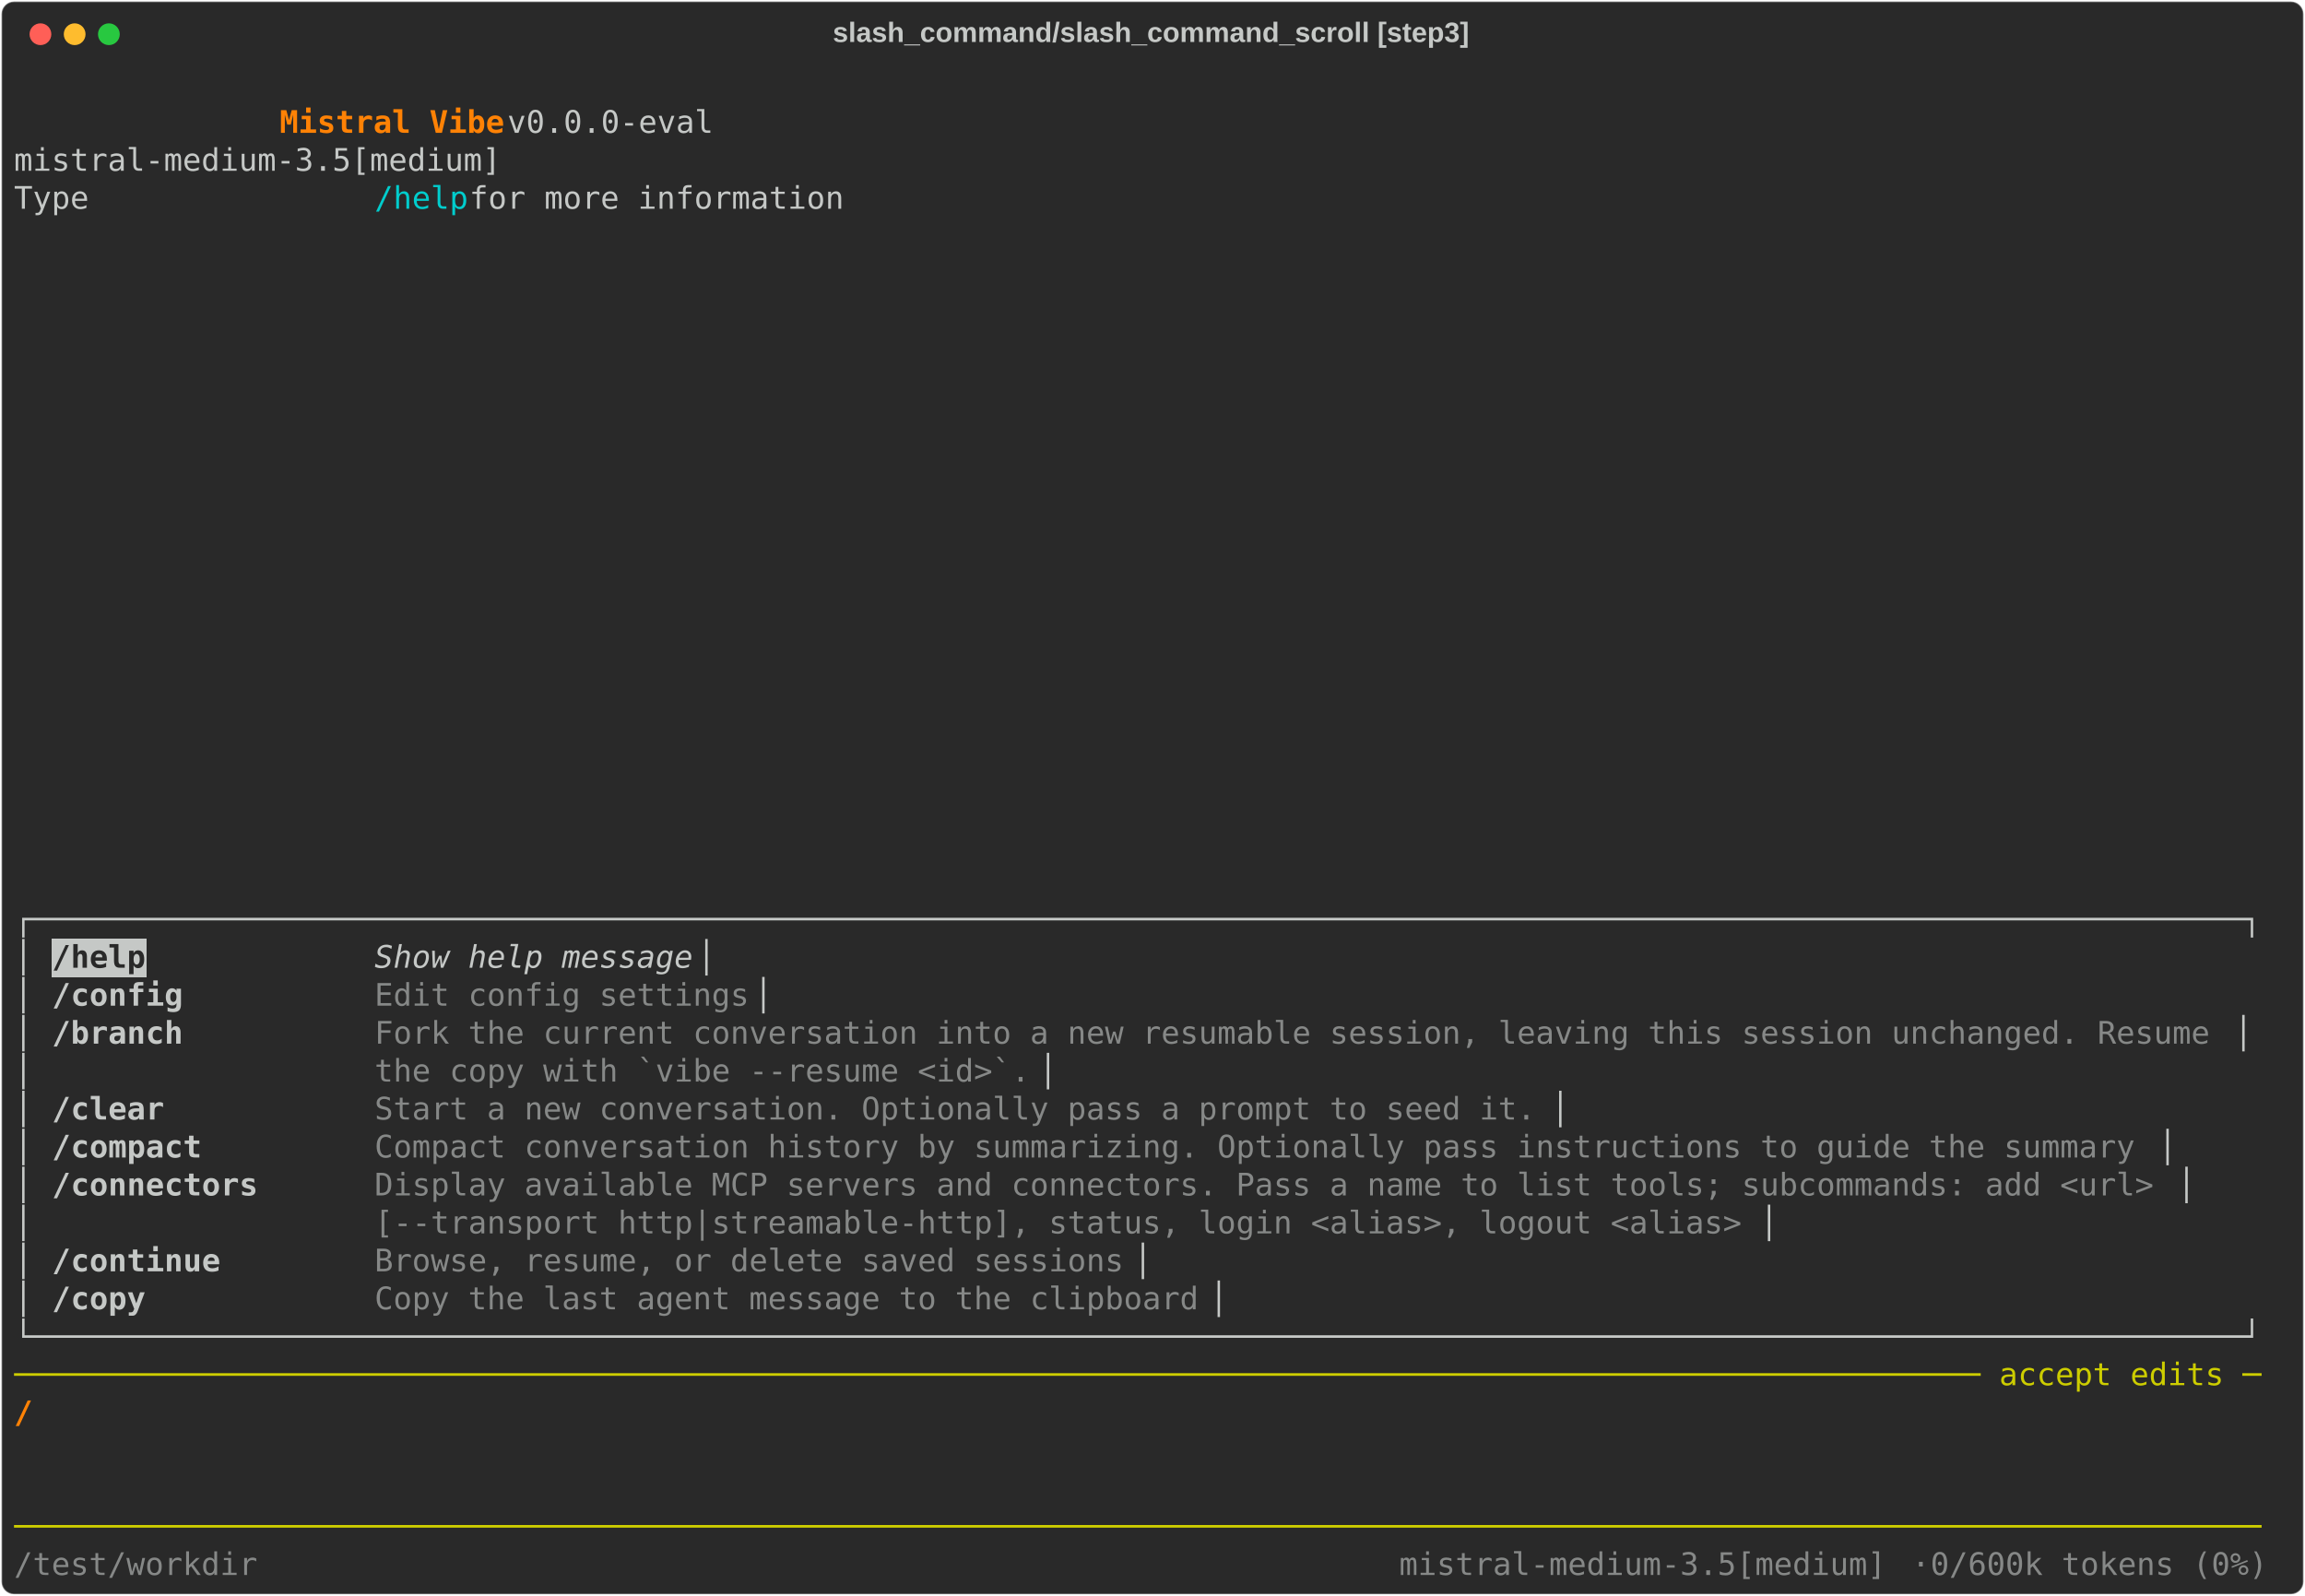
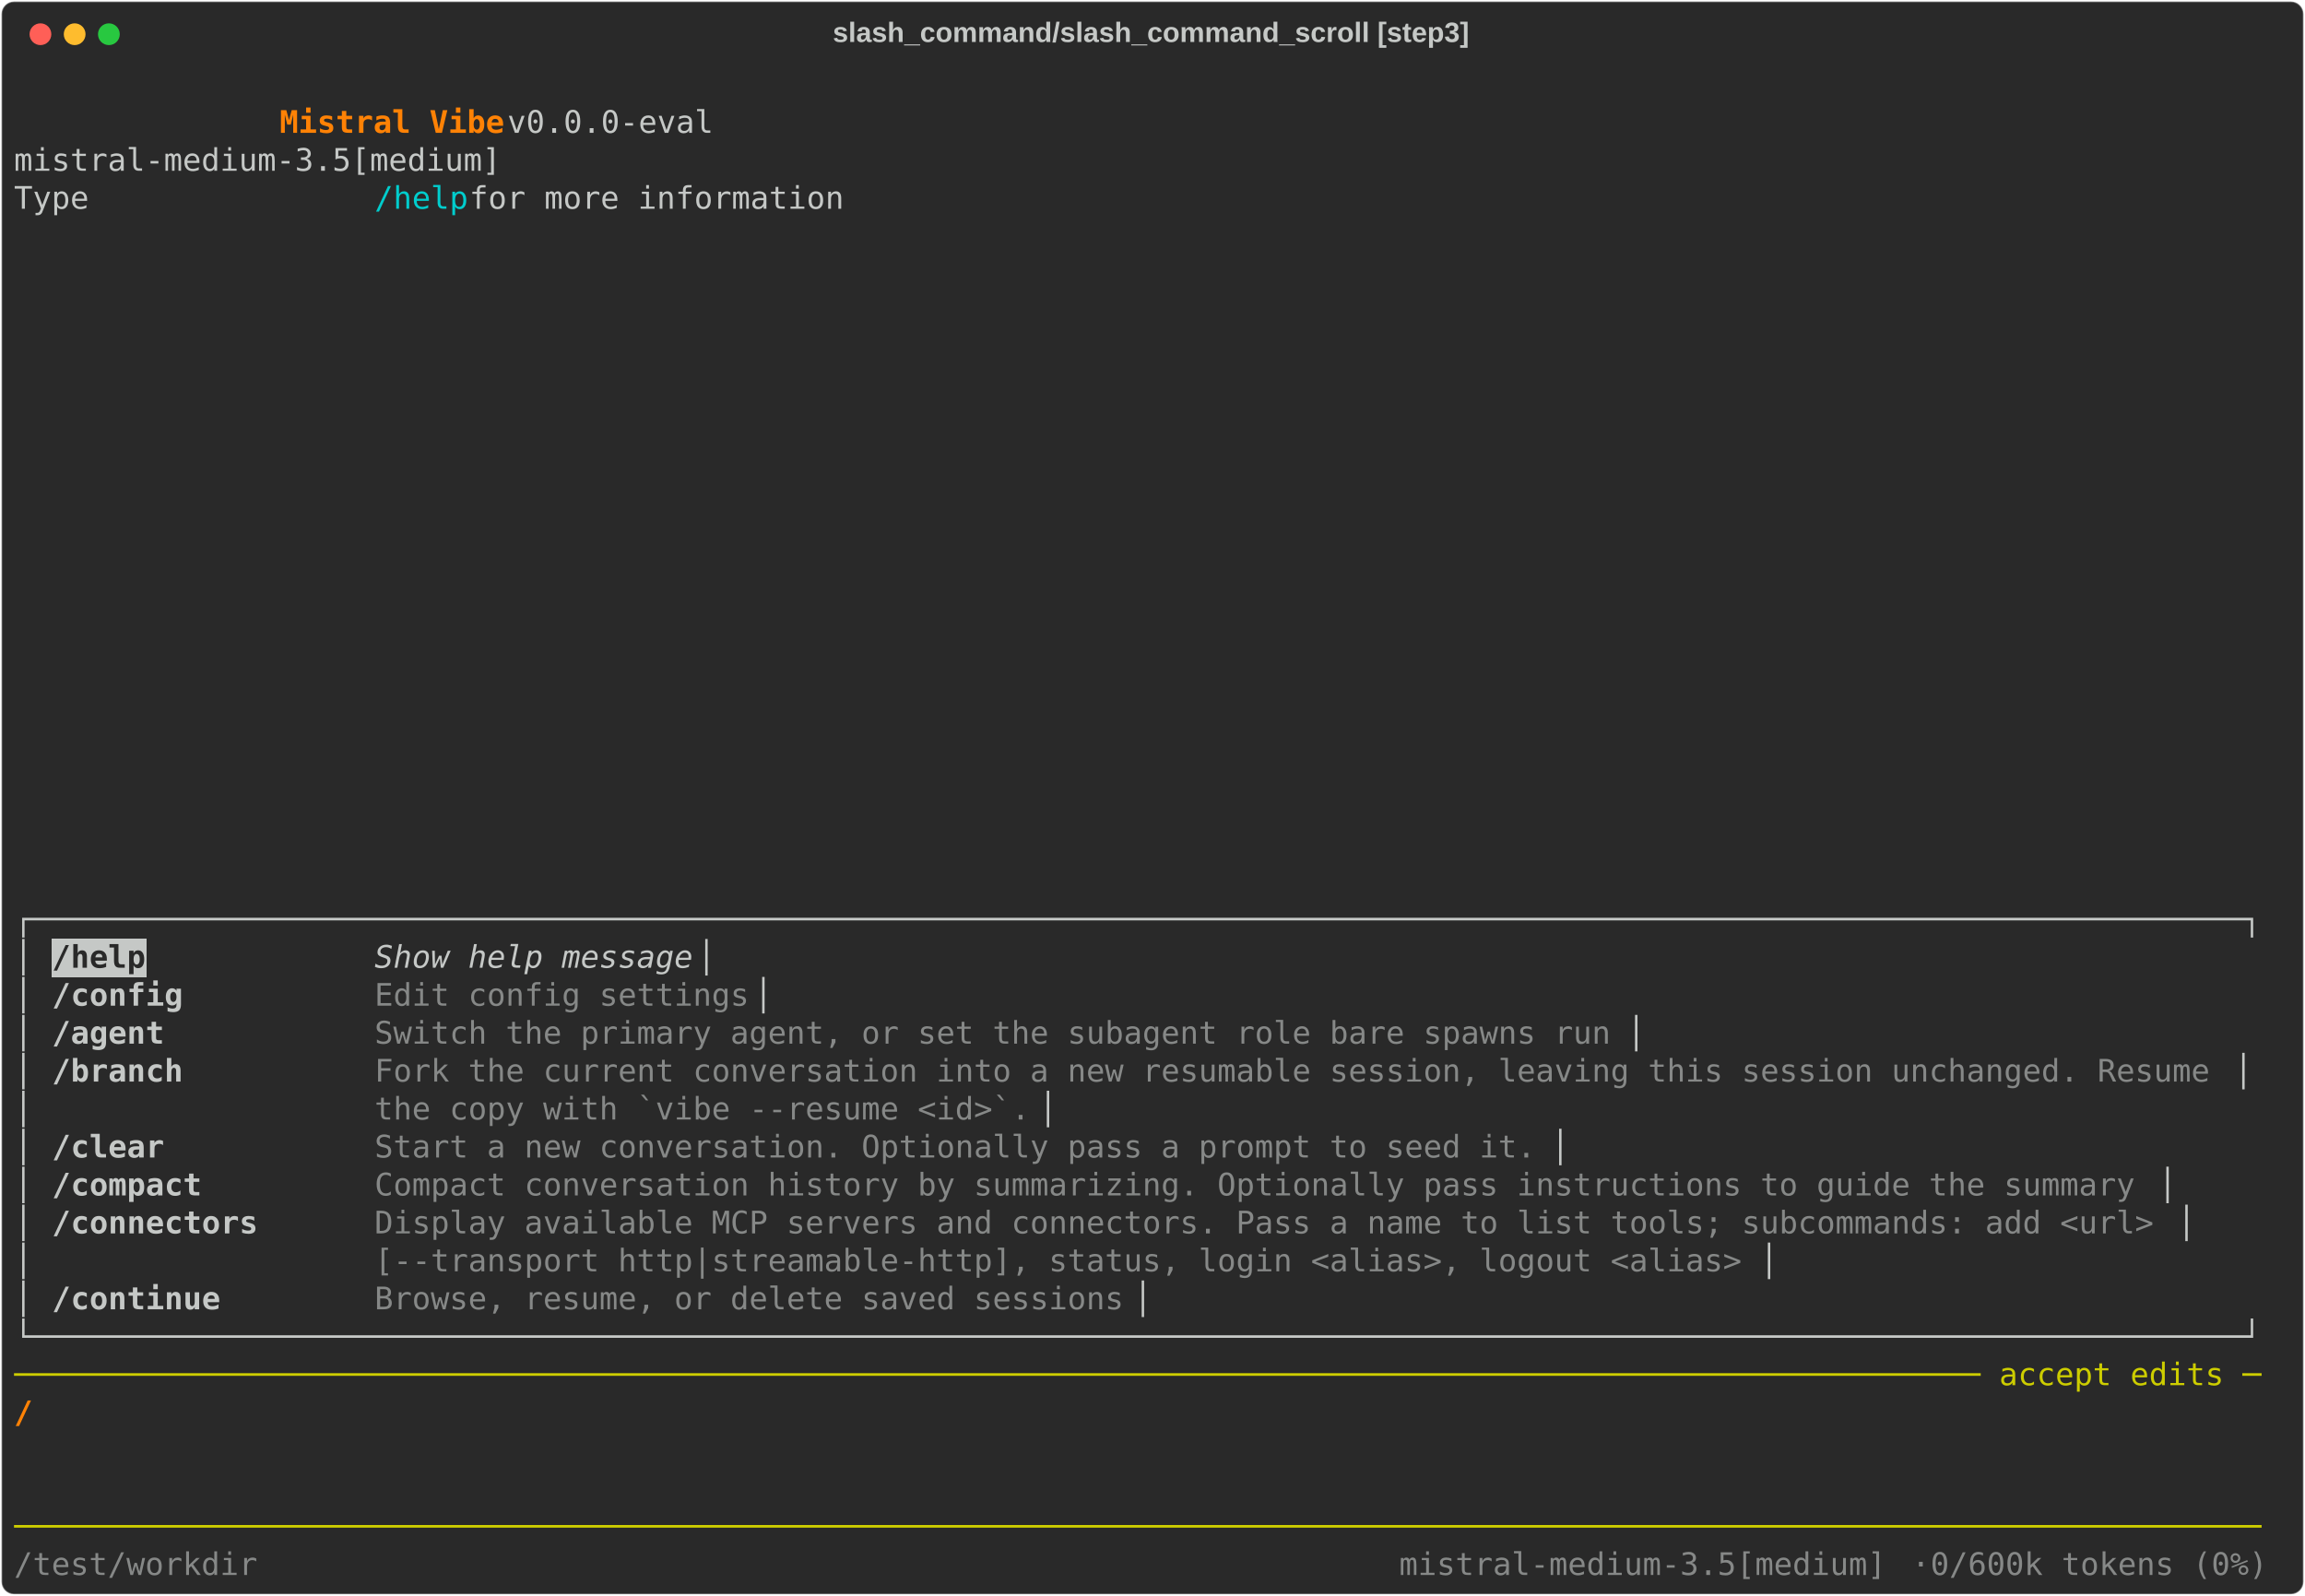
<svg xmlns="http://www.w3.org/2000/svg" class="rich-terminal" viewBox="0 0 1482 1026.0">
  <style>

    @font-face {
        font-family: "Fira Code";
        src: local("FiraCode-Regular"),
                url("https://cdnjs.cloudflare.com/ajax/libs/firacode/6.2.0/woff2/FiraCode-Regular.woff2") format("woff2"),
                url("https://cdnjs.cloudflare.com/ajax/libs/firacode/6.2.0/woff/FiraCode-Regular.woff") format("woff");
        font-style: normal;
        font-weight: 400;
    }
    @font-face {
        font-family: "Fira Code";
        src: local("FiraCode-Bold"),
                url("https://cdnjs.cloudflare.com/ajax/libs/firacode/6.2.0/woff2/FiraCode-Bold.woff2") format("woff2"),
                url("https://cdnjs.cloudflare.com/ajax/libs/firacode/6.2.0/woff/FiraCode-Bold.woff") format("woff");
        font-style: bold;
        font-weight: 700;
    }

    .vibe-matrix {
        font-family: Fira Code, monospace;
        font-size: 20px;
        line-height: 24.4px;
        font-variant-east-asian: full-width;
    }

    .vibe-title {
        font-size: 18px;
        font-weight: bold;
        font-family: arial;
    }

    .vibe-r1 { fill: #c5c8c6 }
.vibe-r2 { fill: #ff8205;font-weight: bold }
.vibe-r3 { fill: #00cdcd }
.vibe-r4 { fill: #292929;font-weight: bold }
.vibe-r5 { fill: #c5c8c6;font-style: italic; }
.vibe-r6 { fill: #c5c8c6;font-weight: bold }
.vibe-r7 { fill: #868887 }
.vibe-r8 { fill: #cdcd00 }
.vibe-r9 { fill: #000000 }
    </style>
  <defs>
    <clipPath id="vibe-clip-terminal">
      <rect x="0" y="0" width="1463.0" height="975.0" />
    </clipPath>
    <clipPath id="vibe-line-0">
      <rect x="0" y="1.5" width="1464" height="24.65" />
    </clipPath>
    <clipPath id="vibe-line-1">
      <rect x="0" y="25.9" width="1464" height="24.65" />
    </clipPath>
    <clipPath id="vibe-line-2">
      <rect x="0" y="50.3" width="1464" height="24.65" />
    </clipPath>
    <clipPath id="vibe-line-3">
      <rect x="0" y="74.7" width="1464" height="24.65" />
    </clipPath>
    <clipPath id="vibe-line-4">
      <rect x="0" y="99.1" width="1464" height="24.65" />
    </clipPath>
    <clipPath id="vibe-line-5">
      <rect x="0" y="123.5" width="1464" height="24.65" />
    </clipPath>
    <clipPath id="vibe-line-6">
      <rect x="0" y="147.9" width="1464" height="24.65" />
    </clipPath>
    <clipPath id="vibe-line-7">
      <rect x="0" y="172.3" width="1464" height="24.65" />
    </clipPath>
    <clipPath id="vibe-line-8">
      <rect x="0" y="196.7" width="1464" height="24.65" />
    </clipPath>
    <clipPath id="vibe-line-9">
      <rect x="0" y="221.1" width="1464" height="24.65" />
    </clipPath>
    <clipPath id="vibe-line-10">
      <rect x="0" y="245.5" width="1464" height="24.65" />
    </clipPath>
    <clipPath id="vibe-line-11">
      <rect x="0" y="269.9" width="1464" height="24.65" />
    </clipPath>
    <clipPath id="vibe-line-12">
      <rect x="0" y="294.3" width="1464" height="24.65" />
    </clipPath>
    <clipPath id="vibe-line-13">
      <rect x="0" y="318.7" width="1464" height="24.65" />
    </clipPath>
    <clipPath id="vibe-line-14">
      <rect x="0" y="343.1" width="1464" height="24.65" />
    </clipPath>
    <clipPath id="vibe-line-15">
      <rect x="0" y="367.5" width="1464" height="24.65" />
    </clipPath>
    <clipPath id="vibe-line-16">
      <rect x="0" y="391.9" width="1464" height="24.65" />
    </clipPath>
    <clipPath id="vibe-line-17">
      <rect x="0" y="416.3" width="1464" height="24.65" />
    </clipPath>
    <clipPath id="vibe-line-18">
      <rect x="0" y="440.7" width="1464" height="24.65" />
    </clipPath>
    <clipPath id="vibe-line-19">
      <rect x="0" y="465.1" width="1464" height="24.65" />
    </clipPath>
    <clipPath id="vibe-line-20">
      <rect x="0" y="489.5" width="1464" height="24.65" />
    </clipPath>
    <clipPath id="vibe-line-21">
      <rect x="0" y="513.9" width="1464" height="24.65" />
    </clipPath>
    <clipPath id="vibe-line-22">
      <rect x="0" y="538.3" width="1464" height="24.65" />
    </clipPath>
    <clipPath id="vibe-line-23">
      <rect x="0" y="562.7" width="1464" height="24.65" />
    </clipPath>
    <clipPath id="vibe-line-24">
      <rect x="0" y="587.1" width="1464" height="24.65" />
    </clipPath>
    <clipPath id="vibe-line-25">
      <rect x="0" y="611.5" width="1464" height="24.65" />
    </clipPath>
    <clipPath id="vibe-line-26">
      <rect x="0" y="635.9" width="1464" height="24.65" />
    </clipPath>
    <clipPath id="vibe-line-27">
      <rect x="0" y="660.3" width="1464" height="24.65" />
    </clipPath>
    <clipPath id="vibe-line-28">
      <rect x="0" y="684.7" width="1464" height="24.65" />
    </clipPath>
    <clipPath id="vibe-line-29">
      <rect x="0" y="709.1" width="1464" height="24.65" />
    </clipPath>
    <clipPath id="vibe-line-30">
      <rect x="0" y="733.5" width="1464" height="24.65" />
    </clipPath>
    <clipPath id="vibe-line-31">
      <rect x="0" y="757.9" width="1464" height="24.65" />
    </clipPath>
    <clipPath id="vibe-line-32">
      <rect x="0" y="782.3" width="1464" height="24.65" />
    </clipPath>
    <clipPath id="vibe-line-33">
      <rect x="0" y="806.7" width="1464" height="24.65" />
    </clipPath>
    <clipPath id="vibe-line-34">
      <rect x="0" y="831.1" width="1464" height="24.65" />
    </clipPath>
    <clipPath id="vibe-line-35">
      <rect x="0" y="855.5" width="1464" height="24.65" />
    </clipPath>
    <clipPath id="vibe-line-36">
      <rect x="0" y="879.9" width="1464" height="24.65" />
    </clipPath>
    <clipPath id="vibe-line-37">
      <rect x="0" y="904.3" width="1464" height="24.65" />
    </clipPath>
    <clipPath id="vibe-line-38">
      <rect x="0" y="928.7" width="1464" height="24.65" />
    </clipPath>
  </defs>
  <rect fill="#292929" stroke="rgba(255,255,255,0.35)" stroke-width="1" x="1" y="1" width="1480" height="1024" rx="8" />
  <text class="vibe-title" fill="#c5c8c6" text-anchor="middle" x="740" y="27">slash_command/slash_command_scroll [step3]</text>
  <g transform="translate(26,22)">
    <circle cx="0" cy="0" r="7" fill="#ff5f57" />
    <circle cx="22" cy="0" r="7" fill="#febc2e" />
    <circle cx="44" cy="0" r="7" fill="#28c840" />
  </g>
  <g transform="translate(9, 41)" clip-path="url(#vibe-clip-terminal)">
    <rect fill="#c5c8c6" x="24.4" y="562.7" width="61" height="24.65" shape-rendering="crispEdges" />
    <g class="vibe-matrix">
      <text class="vibe-r1" x="1464" y="20" textLength="12.2" clip-path="url(#vibe-line-0)">
</text>
      <text class="vibe-r2" x="170.8 183 195.2 207.4 219.6 231.8 244 256.2 268.4 280.6 292.8 305" y="44.4" clip-path="url(#vibe-line-1)" style="font-variant-ligatures:none;font-kerning:none">Mistral Vibe</text>
      <text class="vibe-r1" x="317.2 329.4 341.6 353.8 366 378.2 390.4 402.6 414.8 427 439.2 451.4 463.6 475.8 488 500.2 512.4 524.6 536.8 549 561.2 573.4 585.6 597.8 610 622.2 634.4 646.6 658.8 671 683.2 695.4 707.6 719.8 732 744.2 756.4 768.6 780.8 793 805.2 817.4 829.6 841.8 854 866.2 878.4 890.6 902.8 915 927.2 939.4 951.6 963.8 976 988.2 1000.4 1012.6 1024.8 1037 1049.2 1061.4 1073.6 1085.8 1098 1110.2 1122.4 1134.6 1146.8 1159 1171.2 1183.4 1195.6 1207.8 1220 1232.2 1244.4 1256.6 1268.8 1281 1293.2 1305.4 1317.6 1329.8 1342 1354.2 1366.4 1378.6 1390.8 1403 1415.2 1427.4 1439.6 1451.8" y="44.4" clip-path="url(#vibe-line-1)" style="font-variant-ligatures:none;font-kerning:none"> v0.0.0-eval                                                                                  </text>
      <text class="vibe-r1" x="1464" y="44.4" textLength="12.2" clip-path="url(#vibe-line-1)">
</text>
      <text class="vibe-r1" x="0 12.2 24.4 36.6 48.8 61 73.2 85.4 97.6 109.8 122 134.2 146.4 158.6 170.8 183 195.2 207.4 219.6 231.8 244 256.2 268.4 280.6 292.8 305 317.2 329.4 341.6 353.8 366 378.2 390.4 402.6 414.8 427 439.2 451.4 463.6 475.8 488 500.2 512.4 524.6 536.8 549 561.2 573.4 585.6 597.8 610 622.2 634.4 646.6 658.8 671 683.2 695.4 707.6 719.8 732 744.2 756.4 768.6 780.8 793 805.2 817.4 829.6 841.8 854 866.2 878.4 890.6 902.8 915 927.2 939.4 951.6 963.8 976 988.2 1000.4 1012.6 1024.8 1037 1049.2 1061.4 1073.6 1085.8 1098 1110.2 1122.4 1134.6 1146.8 1159 1171.2 1183.4 1195.6 1207.8 1220 1232.2 1244.4 1256.6 1268.8 1281 1293.2 1305.4 1317.6 1329.8 1342 1354.2 1366.4 1378.6 1390.8 1403 1415.2 1427.4 1439.6 1451.8" y="68.8" clip-path="url(#vibe-line-2)" style="font-variant-ligatures:none;font-kerning:none">              mistral-medium-3.5[medium]                                                                                </text>
      <text class="vibe-r1" x="1464" y="68.8" textLength="12.2" clip-path="url(#vibe-line-2)">
</text>
      <text class="vibe-r1" x="0 12.2 24.4 36.6 48.8 61 73.2 85.4 97.6 109.8 122 134.2 146.4 158.6 170.8 183 195.2 207.4 219.6" y="93.2" clip-path="url(#vibe-line-3)" style="font-variant-ligatures:none;font-kerning:none">              Type </text>
      <text class="vibe-r3" x="231.8 244 256.2 268.4 280.6" y="93.2" clip-path="url(#vibe-line-3)" style="font-variant-ligatures:none;font-kerning:none">/help</text>
      <text class="vibe-r1" x="292.8 305 317.2 329.4 341.6 353.8 366 378.2 390.4 402.6 414.8 427 439.2 451.4 463.6 475.8 488 500.2 512.4 524.6 536.8 549 561.2 573.4 585.6 597.8 610 622.2 634.4 646.6 658.8 671 683.2 695.4 707.6 719.8 732 744.2 756.4 768.6 780.8 793 805.2 817.4 829.6 841.8 854 866.2 878.4 890.6 902.8 915 927.2 939.4 951.6 963.8 976 988.2 1000.4 1012.6 1024.8 1037 1049.2 1061.4 1073.6 1085.8 1098 1110.2 1122.4 1134.6 1146.8 1159 1171.2 1183.4 1195.6 1207.8 1220 1232.2 1244.4 1256.6 1268.8 1281 1293.2 1305.4 1317.6 1329.8 1342 1354.2 1366.4 1378.6 1390.8 1403 1415.2 1427.4 1439.6 1451.8" y="93.2" clip-path="url(#vibe-line-3)" style="font-variant-ligatures:none;font-kerning:none"> for more information                                                                           </text>
      <text class="vibe-r1" x="1464" y="93.2" textLength="12.2" clip-path="url(#vibe-line-3)">
</text>
      <text class="vibe-r1" x="1464" y="117.6" textLength="12.2" clip-path="url(#vibe-line-4)">
</text>
      <text class="vibe-r1" x="1464" y="142" textLength="12.2" clip-path="url(#vibe-line-5)">
</text>
      <text class="vibe-r1" x="1464" y="166.4" textLength="12.2" clip-path="url(#vibe-line-6)">
</text>
      <text class="vibe-r1" x="1464" y="190.8" textLength="12.2" clip-path="url(#vibe-line-7)">
</text>
      <text class="vibe-r1" x="1464" y="215.2" textLength="12.2" clip-path="url(#vibe-line-8)">
</text>
      <text class="vibe-r1" x="1464" y="239.6" textLength="12.2" clip-path="url(#vibe-line-9)">
</text>
      <text class="vibe-r1" x="1464" y="264" textLength="12.2" clip-path="url(#vibe-line-10)">
</text>
      <text class="vibe-r1" x="1464" y="288.4" textLength="12.2" clip-path="url(#vibe-line-11)">
</text>
      <text class="vibe-r1" x="1464" y="312.8" textLength="12.2" clip-path="url(#vibe-line-12)">
</text>
      <text class="vibe-r1" x="1464" y="337.2" textLength="12.2" clip-path="url(#vibe-line-13)">
</text>
      <text class="vibe-r1" x="1464" y="361.6" textLength="12.2" clip-path="url(#vibe-line-14)">
</text>
      <text class="vibe-r1" x="1464" y="386" textLength="12.2" clip-path="url(#vibe-line-15)">
</text>
      <text class="vibe-r1" x="1464" y="410.4" textLength="12.2" clip-path="url(#vibe-line-16)">
</text>
      <text class="vibe-r1" x="1464" y="434.8" textLength="12.2" clip-path="url(#vibe-line-17)">
</text>
      <text class="vibe-r1" x="1464" y="459.2" textLength="12.2" clip-path="url(#vibe-line-18)">
</text>
      <text class="vibe-r1" x="1464" y="483.6" textLength="12.2" clip-path="url(#vibe-line-19)">
</text>
      <text class="vibe-r1" x="1464" y="508" textLength="12.2" clip-path="url(#vibe-line-20)">
</text>
      <text class="vibe-r1" x="1464" y="532.4" textLength="12.2" clip-path="url(#vibe-line-21)">
</text>
      <text class="vibe-r1" x="0 12.2 24.4 36.6 48.8 61 73.2 85.4 97.6 109.8 122 134.2 146.4 158.6 170.8 183 195.2 207.4 219.6 231.8 244 256.2 268.4 280.6 292.8 305 317.2 329.4 341.6 353.8 366 378.2 390.4 402.6 414.8 427 439.2 451.4 463.6 475.8 488 500.2 512.4 524.6 536.8 549 561.2 573.4 585.6 597.8 610 622.2 634.4 646.6 658.8 671 683.2 695.4 707.6 719.8 732 744.2 756.4 768.6 780.8 793 805.2 817.4 829.6 841.8 854 866.2 878.4 890.6 902.8 915 927.2 939.4 951.6 963.8 976 988.2 1000.4 1012.6 1024.8 1037 1049.2 1061.4 1073.6 1085.8 1098 1110.2 1122.4 1134.6 1146.8 1159 1171.2 1183.4 1195.6 1207.8 1220 1232.2 1244.4 1256.6 1268.8 1281 1293.2 1305.4 1317.6 1329.8 1342 1354.2 1366.4 1378.6 1390.8 1403 1415.2 1427.4 1439.6 1451.8" y="556.8" clip-path="url(#vibe-line-22)" style="font-variant-ligatures:none;font-kerning:none">┌──────────────────────────────────────────────────────────────────────────────────────────────────────────────────────┐</text>
      <text class="vibe-r1" x="1464" y="556.8" textLength="12.2" clip-path="url(#vibe-line-22)">
</text>
      <text class="vibe-r1" x="0 12.2" y="581.2" clip-path="url(#vibe-line-23)" style="font-variant-ligatures:none;font-kerning:none">│ </text>
      <text class="vibe-r4" x="24.4 36.6 48.8 61 73.2" y="581.2" clip-path="url(#vibe-line-23)" style="font-variant-ligatures:none;font-kerning:none">/help</text>
      <text class="vibe-r5" x="231.8 244 256.2 268.4 280.6 292.8 305 317.2 329.4 341.6 353.8 366 378.2 390.4 402.6 414.8 427" y="581.2" clip-path="url(#vibe-line-23)" style="font-variant-ligatures:none;font-kerning:none">Show help message</text>
      <text class="vibe-r1" x="439.2 451.4 463.6 475.8 488 500.2 512.4 524.6 536.8 549 561.2 573.4 585.6 597.8 610 622.2 634.4 646.6 658.8 671 683.2 695.4 707.6 719.8 732 744.2 756.4 768.6 780.8 793 805.2 817.4 829.6 841.8 854 866.2 878.4 890.6 902.8 915 927.2 939.4 951.6 963.8 976 988.2 1000.4 1012.6 1024.8 1037 1049.2 1061.4 1073.6 1085.8 1098 1110.2 1122.4 1134.6 1146.8 1159 1171.2 1183.4 1195.6 1207.8 1220 1232.2 1244.4 1256.6 1268.8 1281 1293.2 1305.4 1317.6 1329.8 1342 1354.2 1366.4 1378.6 1390.8 1403 1415.2 1427.4 1439.6 1451.8" y="581.2" clip-path="url(#vibe-line-23)" style="font-variant-ligatures:none;font-kerning:none">                                                                                   │</text>
      <text class="vibe-r1" x="1464" y="581.2" textLength="12.2" clip-path="url(#vibe-line-23)">
</text>
      <text class="vibe-r1" x="0 12.2" y="605.6" clip-path="url(#vibe-line-24)" style="font-variant-ligatures:none;font-kerning:none">│ </text>
      <text class="vibe-r6" x="24.4 36.6 48.8 61 73.2 85.4 97.6" y="605.6" clip-path="url(#vibe-line-24)" style="font-variant-ligatures:none;font-kerning:none">/config</text>
      <text class="vibe-r7" x="231.8 244 256.2 268.4 280.6 292.8 305 317.2 329.4 341.6 353.8 366 378.2 390.4 402.6 414.8 427 439.2 451.4 463.6" y="605.6" clip-path="url(#vibe-line-24)" style="font-variant-ligatures:none;font-kerning:none">Edit config settings</text>
      <text class="vibe-r1" x="475.8 488 500.2 512.4 524.6 536.8 549 561.2 573.4 585.6 597.8 610 622.2 634.4 646.6 658.8 671 683.2 695.4 707.6 719.8 732 744.2 756.4 768.6 780.8 793 805.2 817.4 829.6 841.8 854 866.2 878.4 890.6 902.8 915 927.2 939.4 951.6 963.8 976 988.2 1000.4 1012.6 1024.8 1037 1049.2 1061.4 1073.6 1085.8 1098 1110.2 1122.4 1134.6 1146.8 1159 1171.2 1183.4 1195.6 1207.8 1220 1232.2 1244.4 1256.6 1268.8 1281 1293.2 1305.4 1317.6 1329.8 1342 1354.2 1366.4 1378.6 1390.8 1403 1415.2 1427.4 1439.6 1451.8" y="605.6" clip-path="url(#vibe-line-24)" style="font-variant-ligatures:none;font-kerning:none">                                                                                │</text>
      <text class="vibe-r1" x="1464" y="605.6" textLength="12.2" clip-path="url(#vibe-line-24)">
</text>
      <text class="vibe-r1" x="0 12.2" y="630" clip-path="url(#vibe-line-25)" style="font-variant-ligatures:none;font-kerning:none">│ </text>
-       <text class="vibe-r6" x="24.4 36.6 48.8 61 73.2 85.4 97.6" y="630" clip-path="url(#vibe-line-25)" style="font-variant-ligatures:none;font-kerning:none">/branch</text>
-       <text class="vibe-r7" x="231.8 244 256.2 268.4 280.6 292.8 305 317.2 329.4 341.6 353.8 366 378.2 390.4 402.6 414.8 427 439.2 451.4 463.6 475.8 488 500.2 512.4 524.6 536.8 549 561.2 573.4 585.6 597.8 610 622.2 634.4 646.6 658.8 671 683.2 695.4 707.6 719.8 732 744.2 756.4 768.6 780.8 793 805.2 817.4 829.6 841.8 854 866.2 878.4 890.6 902.8 915 927.2 939.4 951.6 963.8 976 988.2 1000.4 1012.6 1024.8 1037 1049.2 1061.4 1073.6 1085.8 1098 1110.2 1122.4 1134.6 1146.8 1159 1171.2 1183.4 1195.6 1207.8 1220 1232.2 1244.4 1256.6 1268.8 1281 1293.2 1305.4 1317.6 1329.8 1342 1354.2 1366.4 1378.6 1390.8 1403 1415.2" y="630" clip-path="url(#vibe-line-25)" style="font-variant-ligatures:none;font-kerning:none">Fork the current conversation into a new resumable session, leaving this session unchanged. Resume</text>
-       <text class="vibe-r1" x="1427.4 1439.6 1451.8" y="630" clip-path="url(#vibe-line-25)" style="font-variant-ligatures:none;font-kerning:none">  │</text>
+       <text class="vibe-r6" x="24.4 36.6 48.8 61 73.2 85.4" y="630" clip-path="url(#vibe-line-25)" style="font-variant-ligatures:none;font-kerning:none">/agent</text>
+       <text class="vibe-r7" x="231.8 244 256.2 268.4 280.6 292.8 305 317.2 329.4 341.6 353.8 366 378.2 390.4 402.6 414.8 427 439.2 451.4 463.6 475.8 488 500.2 512.4 524.6 536.8 549 561.2 573.4 585.6 597.8 610 622.2 634.4 646.6 658.8 671 683.2 695.4 707.6 719.8 732 744.2 756.4 768.6 780.8 793 805.2 817.4 829.6 841.8 854 866.2 878.4 890.6 902.8 915 927.2 939.4 951.6 963.8 976 988.2 1000.4 1012.6 1024.8" y="630" clip-path="url(#vibe-line-25)" style="font-variant-ligatures:none;font-kerning:none">Switch the primary agent, or set the subagent role bare spawns run</text>
+       <text class="vibe-r1" x="1037 1049.2 1061.4 1073.6 1085.8 1098 1110.2 1122.4 1134.6 1146.8 1159 1171.2 1183.4 1195.6 1207.8 1220 1232.2 1244.4 1256.6 1268.8 1281 1293.2 1305.4 1317.6 1329.8 1342 1354.2 1366.4 1378.6 1390.8 1403 1415.2 1427.4 1439.6 1451.8" y="630" clip-path="url(#vibe-line-25)" style="font-variant-ligatures:none;font-kerning:none">                                  │</text>
      <text class="vibe-r1" x="1464" y="630" textLength="12.2" clip-path="url(#vibe-line-25)">
</text>
-       <text class="vibe-r1" x="0 12.2 24.4 36.6 48.8 61 73.2 85.4 97.6 109.8 122 134.2 146.4 158.6 170.8 183 195.2 207.4 219.6" y="654.4" clip-path="url(#vibe-line-26)" style="font-variant-ligatures:none;font-kerning:none">│                  </text>
-       <text class="vibe-r7" x="231.8 244 256.2 268.4 280.6 292.8 305 317.2 329.4 341.6 353.8 366 378.2 390.4 402.6 414.8 427 439.2 451.4 463.6 475.8 488 500.2 512.4 524.6 536.8 549 561.2 573.4 585.6 597.8 610 622.2 634.4 646.6" y="654.4" clip-path="url(#vibe-line-26)" style="font-variant-ligatures:none;font-kerning:none">the copy with `vibe --resume &lt;id&gt;`.</text>
-       <text class="vibe-r1" x="658.8 671 683.2 695.4 707.6 719.8 732 744.2 756.4 768.6 780.8 793 805.2 817.4 829.6 841.8 854 866.2 878.4 890.6 902.8 915 927.2 939.4 951.6 963.8 976 988.2 1000.4 1012.6 1024.8 1037 1049.2 1061.4 1073.6 1085.8 1098 1110.2 1122.4 1134.6 1146.8 1159 1171.2 1183.4 1195.6 1207.8 1220 1232.2 1244.4 1256.6 1268.8 1281 1293.2 1305.4 1317.6 1329.8 1342 1354.2 1366.4 1378.6 1390.8 1403 1415.2 1427.4 1439.6 1451.8" y="654.4" clip-path="url(#vibe-line-26)" style="font-variant-ligatures:none;font-kerning:none">                                                                 │</text>
+       <text class="vibe-r1" x="0 12.2" y="654.4" clip-path="url(#vibe-line-26)" style="font-variant-ligatures:none;font-kerning:none">│ </text>
+       <text class="vibe-r6" x="24.4 36.6 48.8 61 73.2 85.4 97.6" y="654.4" clip-path="url(#vibe-line-26)" style="font-variant-ligatures:none;font-kerning:none">/branch</text>
+       <text class="vibe-r7" x="231.8 244 256.2 268.4 280.6 292.8 305 317.2 329.4 341.6 353.8 366 378.2 390.4 402.6 414.8 427 439.2 451.4 463.6 475.8 488 500.2 512.4 524.6 536.8 549 561.2 573.4 585.6 597.8 610 622.2 634.4 646.6 658.8 671 683.2 695.4 707.6 719.8 732 744.2 756.4 768.6 780.8 793 805.2 817.4 829.6 841.8 854 866.2 878.4 890.6 902.8 915 927.2 939.4 951.6 963.8 976 988.2 1000.4 1012.6 1024.8 1037 1049.2 1061.4 1073.6 1085.8 1098 1110.2 1122.4 1134.6 1146.8 1159 1171.2 1183.4 1195.6 1207.8 1220 1232.2 1244.4 1256.6 1268.8 1281 1293.2 1305.4 1317.6 1329.8 1342 1354.2 1366.4 1378.6 1390.8 1403 1415.2" y="654.4" clip-path="url(#vibe-line-26)" style="font-variant-ligatures:none;font-kerning:none">Fork the current conversation into a new resumable session, leaving this session unchanged. Resume</text>
+       <text class="vibe-r1" x="1427.4 1439.6 1451.8" y="654.4" clip-path="url(#vibe-line-26)" style="font-variant-ligatures:none;font-kerning:none">  │</text>
      <text class="vibe-r1" x="1464" y="654.4" textLength="12.2" clip-path="url(#vibe-line-26)">
</text>
-       <text class="vibe-r1" x="0 12.2" y="678.8" clip-path="url(#vibe-line-27)" style="font-variant-ligatures:none;font-kerning:none">│ </text>
-       <text class="vibe-r6" x="24.4 36.6 48.8 61 73.2 85.4" y="678.8" clip-path="url(#vibe-line-27)" style="font-variant-ligatures:none;font-kerning:none">/clear</text>
-       <text class="vibe-r7" x="231.8 244 256.2 268.4 280.6 292.8 305 317.2 329.4 341.6 353.8 366 378.2 390.4 402.6 414.8 427 439.2 451.4 463.6 475.8 488 500.2 512.4 524.6 536.8 549 561.2 573.4 585.6 597.8 610 622.2 634.4 646.6 658.8 671 683.2 695.4 707.6 719.8 732 744.2 756.4 768.6 780.8 793 805.2 817.4 829.6 841.8 854 866.2 878.4 890.6 902.8 915 927.2 939.4 951.6 963.8 976" y="678.8" clip-path="url(#vibe-line-27)" style="font-variant-ligatures:none;font-kerning:none">Start a new conversation. Optionally pass a prompt to seed it.</text>
-       <text class="vibe-r1" x="988.2 1000.4 1012.6 1024.8 1037 1049.2 1061.4 1073.6 1085.8 1098 1110.2 1122.4 1134.6 1146.8 1159 1171.2 1183.4 1195.6 1207.8 1220 1232.2 1244.4 1256.6 1268.8 1281 1293.2 1305.4 1317.6 1329.8 1342 1354.2 1366.4 1378.6 1390.8 1403 1415.2 1427.4 1439.6 1451.8" y="678.8" clip-path="url(#vibe-line-27)" style="font-variant-ligatures:none;font-kerning:none">                                      │</text>
+       <text class="vibe-r1" x="0 12.2 24.4 36.6 48.8 61 73.2 85.4 97.6 109.8 122 134.2 146.4 158.6 170.8 183 195.2 207.4 219.6" y="678.8" clip-path="url(#vibe-line-27)" style="font-variant-ligatures:none;font-kerning:none">│                  </text>
+       <text class="vibe-r7" x="231.8 244 256.2 268.4 280.6 292.8 305 317.2 329.4 341.6 353.8 366 378.2 390.4 402.6 414.8 427 439.2 451.4 463.6 475.8 488 500.2 512.4 524.6 536.8 549 561.2 573.4 585.6 597.8 610 622.2 634.4 646.6" y="678.8" clip-path="url(#vibe-line-27)" style="font-variant-ligatures:none;font-kerning:none">the copy with `vibe --resume &lt;id&gt;`.</text>
+       <text class="vibe-r1" x="658.8 671 683.2 695.4 707.6 719.8 732 744.2 756.4 768.6 780.8 793 805.2 817.4 829.6 841.8 854 866.2 878.4 890.6 902.8 915 927.2 939.4 951.6 963.8 976 988.2 1000.4 1012.6 1024.8 1037 1049.2 1061.4 1073.6 1085.8 1098 1110.2 1122.4 1134.6 1146.8 1159 1171.2 1183.4 1195.6 1207.8 1220 1232.2 1244.4 1256.6 1268.8 1281 1293.2 1305.4 1317.6 1329.8 1342 1354.2 1366.4 1378.6 1390.8 1403 1415.2 1427.4 1439.6 1451.8" y="678.8" clip-path="url(#vibe-line-27)" style="font-variant-ligatures:none;font-kerning:none">                                                                 │</text>
      <text class="vibe-r1" x="1464" y="678.8" textLength="12.2" clip-path="url(#vibe-line-27)">
</text>
      <text class="vibe-r1" x="0 12.2" y="703.2" clip-path="url(#vibe-line-28)" style="font-variant-ligatures:none;font-kerning:none">│ </text>
-       <text class="vibe-r6" x="24.4 36.6 48.8 61 73.2 85.4 97.6 109.8" y="703.2" clip-path="url(#vibe-line-28)" style="font-variant-ligatures:none;font-kerning:none">/compact</text>
-       <text class="vibe-r7" x="231.8 244 256.2 268.4 280.6 292.8 305 317.2 329.4 341.6 353.8 366 378.2 390.4 402.6 414.8 427 439.2 451.4 463.6 475.8 488 500.2 512.4 524.6 536.8 549 561.2 573.4 585.6 597.8 610 622.2 634.4 646.6 658.8 671 683.2 695.4 707.6 719.8 732 744.2 756.4 768.6 780.8 793 805.2 817.4 829.6 841.8 854 866.2 878.4 890.6 902.8 915 927.2 939.4 951.6 963.8 976 988.2 1000.4 1012.6 1024.8 1037 1049.2 1061.4 1073.6 1085.8 1098 1110.2 1122.4 1134.6 1146.8 1159 1171.2 1183.4 1195.6 1207.8 1220 1232.2 1244.4 1256.6 1268.8 1281 1293.2 1305.4 1317.6 1329.8 1342 1354.2 1366.4" y="703.2" clip-path="url(#vibe-line-28)" style="font-variant-ligatures:none;font-kerning:none">Compact conversation history by summarizing. Optionally pass instructions to guide the summary</text>
-       <text class="vibe-r1" x="1378.6 1390.8 1403 1415.2 1427.4 1439.6 1451.8" y="703.2" clip-path="url(#vibe-line-28)" style="font-variant-ligatures:none;font-kerning:none">      │</text>
+       <text class="vibe-r6" x="24.4 36.6 48.8 61 73.2 85.4" y="703.2" clip-path="url(#vibe-line-28)" style="font-variant-ligatures:none;font-kerning:none">/clear</text>
+       <text class="vibe-r7" x="231.8 244 256.2 268.4 280.6 292.8 305 317.2 329.4 341.6 353.8 366 378.2 390.4 402.6 414.8 427 439.2 451.4 463.6 475.8 488 500.2 512.4 524.6 536.8 549 561.2 573.4 585.6 597.8 610 622.2 634.4 646.6 658.8 671 683.2 695.4 707.6 719.8 732 744.2 756.4 768.6 780.8 793 805.2 817.4 829.6 841.8 854 866.2 878.4 890.6 902.8 915 927.2 939.4 951.6 963.8 976" y="703.2" clip-path="url(#vibe-line-28)" style="font-variant-ligatures:none;font-kerning:none">Start a new conversation. Optionally pass a prompt to seed it.</text>
+       <text class="vibe-r1" x="988.2 1000.4 1012.6 1024.8 1037 1049.2 1061.4 1073.6 1085.8 1098 1110.2 1122.4 1134.6 1146.8 1159 1171.2 1183.4 1195.6 1207.8 1220 1232.2 1244.4 1256.6 1268.8 1281 1293.2 1305.4 1317.6 1329.8 1342 1354.2 1366.4 1378.6 1390.8 1403 1415.2 1427.4 1439.6 1451.8" y="703.2" clip-path="url(#vibe-line-28)" style="font-variant-ligatures:none;font-kerning:none">                                      │</text>
      <text class="vibe-r1" x="1464" y="703.2" textLength="12.2" clip-path="url(#vibe-line-28)">
</text>
      <text class="vibe-r1" x="0 12.2" y="727.6" clip-path="url(#vibe-line-29)" style="font-variant-ligatures:none;font-kerning:none">│ </text>
-       <text class="vibe-r6" x="24.4 36.6 48.8 61 73.2 85.4 97.6 109.8 122 134.2 146.4" y="727.6" clip-path="url(#vibe-line-29)" style="font-variant-ligatures:none;font-kerning:none">/connectors</text>
-       <text class="vibe-r7" x="231.8 244 256.2 268.4 280.6 292.8 305 317.2 329.4 341.6 353.8 366 378.2 390.4 402.6 414.8 427 439.2 451.4 463.6 475.8 488 500.2 512.4 524.6 536.8 549 561.2 573.4 585.6 597.8 610 622.2 634.4 646.6 658.8 671 683.2 695.4 707.6 719.8 732 744.2 756.4 768.6 780.8 793 805.2 817.4 829.6 841.8 854 866.2 878.4 890.6 902.8 915 927.2 939.4 951.6 963.8 976 988.2 1000.4 1012.6 1024.8 1037 1049.2 1061.4 1073.6 1085.8 1098 1110.2 1122.4 1134.6 1146.8 1159 1171.2 1183.4 1195.6 1207.8 1220 1232.2 1244.4 1256.6 1268.8 1281 1293.2 1305.4 1317.6 1329.8 1342 1354.2 1366.4 1378.6" y="727.6" clip-path="url(#vibe-line-29)" style="font-variant-ligatures:none;font-kerning:none">Display available MCP servers and connectors. Pass a name to list tools; subcommands: add &lt;url&gt;</text>
-       <text class="vibe-r1" x="1390.8 1403 1415.2 1427.4 1439.6 1451.8" y="727.6" clip-path="url(#vibe-line-29)" style="font-variant-ligatures:none;font-kerning:none">     │</text>
+       <text class="vibe-r6" x="24.4 36.6 48.8 61 73.2 85.4 97.6 109.8" y="727.6" clip-path="url(#vibe-line-29)" style="font-variant-ligatures:none;font-kerning:none">/compact</text>
+       <text class="vibe-r7" x="231.8 244 256.2 268.4 280.6 292.8 305 317.2 329.4 341.6 353.8 366 378.2 390.4 402.6 414.8 427 439.2 451.4 463.6 475.8 488 500.2 512.4 524.6 536.8 549 561.2 573.4 585.6 597.8 610 622.2 634.4 646.6 658.8 671 683.2 695.4 707.6 719.8 732 744.2 756.4 768.6 780.8 793 805.2 817.4 829.6 841.8 854 866.2 878.4 890.6 902.8 915 927.2 939.4 951.6 963.8 976 988.2 1000.4 1012.6 1024.8 1037 1049.2 1061.4 1073.6 1085.8 1098 1110.2 1122.4 1134.6 1146.8 1159 1171.2 1183.4 1195.6 1207.8 1220 1232.2 1244.4 1256.6 1268.8 1281 1293.2 1305.4 1317.6 1329.8 1342 1354.2 1366.4" y="727.6" clip-path="url(#vibe-line-29)" style="font-variant-ligatures:none;font-kerning:none">Compact conversation history by summarizing. Optionally pass instructions to guide the summary</text>
+       <text class="vibe-r1" x="1378.6 1390.8 1403 1415.2 1427.4 1439.6 1451.8" y="727.6" clip-path="url(#vibe-line-29)" style="font-variant-ligatures:none;font-kerning:none">      │</text>
      <text class="vibe-r1" x="1464" y="727.6" textLength="12.2" clip-path="url(#vibe-line-29)">
</text>
-       <text class="vibe-r1" x="0 12.2 24.4 36.6 48.8 61 73.2 85.4 97.6 109.8 122 134.2 146.4 158.6 170.8 183 195.2 207.4 219.6" y="752" clip-path="url(#vibe-line-30)" style="font-variant-ligatures:none;font-kerning:none">│                  </text>
-       <text class="vibe-r7" x="231.8 244 256.2 268.4 280.6 292.8 305 317.2 329.4 341.6 353.8 366 378.2 390.4 402.6 414.8 427 439.2 451.4 463.6 475.8 488 500.2 512.4 524.6 536.8 549 561.2 573.4 585.6 597.8 610 622.2 634.4 646.6 658.8 671 683.2 695.4 707.6 719.8 732 744.2 756.4 768.6 780.8 793 805.2 817.4 829.6 841.8 854 866.2 878.4 890.6 902.8 915 927.2 939.4 951.6 963.8 976 988.2 1000.4 1012.6 1024.8 1037 1049.2 1061.4 1073.6 1085.8 1098 1110.2" y="752" clip-path="url(#vibe-line-30)" style="font-variant-ligatures:none;font-kerning:none">[--transport http|streamable-http], status, login &lt;alias&gt;, logout &lt;alias&gt;</text>
-       <text class="vibe-r1" x="1122.4 1134.6 1146.8 1159 1171.2 1183.4 1195.6 1207.8 1220 1232.2 1244.4 1256.6 1268.8 1281 1293.2 1305.4 1317.6 1329.8 1342 1354.2 1366.4 1378.6 1390.8 1403 1415.2 1427.4 1439.6 1451.8" y="752" clip-path="url(#vibe-line-30)" style="font-variant-ligatures:none;font-kerning:none">                           │</text>
+       <text class="vibe-r1" x="0 12.2" y="752" clip-path="url(#vibe-line-30)" style="font-variant-ligatures:none;font-kerning:none">│ </text>
+       <text class="vibe-r6" x="24.4 36.6 48.8 61 73.2 85.4 97.6 109.8 122 134.2 146.4" y="752" clip-path="url(#vibe-line-30)" style="font-variant-ligatures:none;font-kerning:none">/connectors</text>
+       <text class="vibe-r7" x="231.8 244 256.2 268.4 280.6 292.8 305 317.2 329.4 341.6 353.8 366 378.2 390.4 402.6 414.8 427 439.2 451.4 463.6 475.8 488 500.2 512.4 524.6 536.8 549 561.2 573.4 585.6 597.8 610 622.2 634.4 646.6 658.8 671 683.2 695.4 707.6 719.8 732 744.2 756.4 768.6 780.8 793 805.2 817.4 829.6 841.8 854 866.2 878.4 890.6 902.8 915 927.2 939.4 951.6 963.8 976 988.2 1000.4 1012.6 1024.8 1037 1049.2 1061.4 1073.6 1085.8 1098 1110.2 1122.4 1134.6 1146.8 1159 1171.2 1183.4 1195.6 1207.8 1220 1232.2 1244.4 1256.6 1268.8 1281 1293.2 1305.4 1317.6 1329.8 1342 1354.2 1366.4 1378.6" y="752" clip-path="url(#vibe-line-30)" style="font-variant-ligatures:none;font-kerning:none">Display available MCP servers and connectors. Pass a name to list tools; subcommands: add &lt;url&gt;</text>
+       <text class="vibe-r1" x="1390.8 1403 1415.2 1427.4 1439.6 1451.8" y="752" clip-path="url(#vibe-line-30)" style="font-variant-ligatures:none;font-kerning:none">     │</text>
      <text class="vibe-r1" x="1464" y="752" textLength="12.2" clip-path="url(#vibe-line-30)">
</text>
-       <text class="vibe-r1" x="0 12.2" y="776.4" clip-path="url(#vibe-line-31)" style="font-variant-ligatures:none;font-kerning:none">│ </text>
-       <text class="vibe-r6" x="24.4 36.6 48.8 61 73.2 85.4 97.6 109.8 122" y="776.4" clip-path="url(#vibe-line-31)" style="font-variant-ligatures:none;font-kerning:none">/continue</text>
-       <text class="vibe-r7" x="231.8 244 256.2 268.4 280.6 292.8 305 317.2 329.4 341.6 353.8 366 378.2 390.4 402.6 414.8 427 439.2 451.4 463.6 475.8 488 500.2 512.4 524.6 536.8 549 561.2 573.4 585.6 597.8 610 622.2 634.4 646.6 658.8 671 683.2 695.4 707.6" y="776.4" clip-path="url(#vibe-line-31)" style="font-variant-ligatures:none;font-kerning:none">Browse, resume, or delete saved sessions</text>
-       <text class="vibe-r1" x="719.8 732 744.2 756.4 768.6 780.8 793 805.2 817.4 829.6 841.8 854 866.2 878.4 890.6 902.8 915 927.2 939.4 951.6 963.8 976 988.2 1000.4 1012.6 1024.8 1037 1049.2 1061.4 1073.6 1085.8 1098 1110.2 1122.4 1134.6 1146.8 1159 1171.2 1183.4 1195.6 1207.8 1220 1232.2 1244.4 1256.6 1268.8 1281 1293.2 1305.4 1317.6 1329.8 1342 1354.2 1366.4 1378.6 1390.8 1403 1415.2 1427.4 1439.6 1451.8" y="776.4" clip-path="url(#vibe-line-31)" style="font-variant-ligatures:none;font-kerning:none">                                                            │</text>
+       <text class="vibe-r1" x="0 12.2 24.4 36.6 48.8 61 73.2 85.4 97.6 109.8 122 134.2 146.4 158.6 170.8 183 195.2 207.4 219.6" y="776.4" clip-path="url(#vibe-line-31)" style="font-variant-ligatures:none;font-kerning:none">│                  </text>
+       <text class="vibe-r7" x="231.8 244 256.2 268.4 280.6 292.8 305 317.2 329.4 341.6 353.8 366 378.2 390.4 402.6 414.8 427 439.2 451.4 463.6 475.8 488 500.2 512.4 524.6 536.8 549 561.2 573.4 585.6 597.8 610 622.2 634.4 646.6 658.8 671 683.2 695.4 707.6 719.8 732 744.2 756.4 768.6 780.8 793 805.2 817.4 829.6 841.8 854 866.2 878.4 890.6 902.8 915 927.2 939.4 951.6 963.8 976 988.2 1000.4 1012.6 1024.8 1037 1049.2 1061.4 1073.6 1085.8 1098 1110.2" y="776.4" clip-path="url(#vibe-line-31)" style="font-variant-ligatures:none;font-kerning:none">[--transport http|streamable-http], status, login &lt;alias&gt;, logout &lt;alias&gt;</text>
+       <text class="vibe-r1" x="1122.4 1134.6 1146.8 1159 1171.2 1183.4 1195.6 1207.8 1220 1232.2 1244.4 1256.6 1268.8 1281 1293.2 1305.4 1317.6 1329.8 1342 1354.2 1366.4 1378.6 1390.8 1403 1415.2 1427.4 1439.6 1451.8" y="776.4" clip-path="url(#vibe-line-31)" style="font-variant-ligatures:none;font-kerning:none">                           │</text>
      <text class="vibe-r1" x="1464" y="776.4" textLength="12.2" clip-path="url(#vibe-line-31)">
</text>
      <text class="vibe-r1" x="0 12.2" y="800.8" clip-path="url(#vibe-line-32)" style="font-variant-ligatures:none;font-kerning:none">│ </text>
-       <text class="vibe-r6" x="24.4 36.6 48.8 61 73.2" y="800.8" clip-path="url(#vibe-line-32)" style="font-variant-ligatures:none;font-kerning:none">/copy</text>
-       <text class="vibe-r7" x="231.8 244 256.2 268.4 280.6 292.8 305 317.2 329.4 341.6 353.8 366 378.2 390.4 402.6 414.8 427 439.2 451.4 463.6 475.8 488 500.2 512.4 524.6 536.8 549 561.2 573.4 585.6 597.8 610 622.2 634.4 646.6 658.8 671 683.2 695.4 707.6 719.8 732 744.2 756.4" y="800.8" clip-path="url(#vibe-line-32)" style="font-variant-ligatures:none;font-kerning:none">Copy the last agent message to the clipboard</text>
-       <text class="vibe-r1" x="768.6 780.8 793 805.2 817.4 829.6 841.8 854 866.2 878.4 890.6 902.8 915 927.2 939.4 951.6 963.8 976 988.2 1000.4 1012.6 1024.8 1037 1049.2 1061.4 1073.6 1085.8 1098 1110.2 1122.4 1134.6 1146.8 1159 1171.2 1183.4 1195.6 1207.8 1220 1232.2 1244.4 1256.6 1268.8 1281 1293.2 1305.4 1317.6 1329.8 1342 1354.2 1366.4 1378.6 1390.8 1403 1415.2 1427.4 1439.6 1451.8" y="800.8" clip-path="url(#vibe-line-32)" style="font-variant-ligatures:none;font-kerning:none">                                                        │</text>
+       <text class="vibe-r6" x="24.4 36.6 48.8 61 73.2 85.4 97.6 109.8 122" y="800.8" clip-path="url(#vibe-line-32)" style="font-variant-ligatures:none;font-kerning:none">/continue</text>
+       <text class="vibe-r7" x="231.8 244 256.2 268.4 280.6 292.8 305 317.2 329.4 341.6 353.8 366 378.2 390.4 402.6 414.8 427 439.2 451.4 463.6 475.8 488 500.2 512.4 524.6 536.8 549 561.2 573.4 585.6 597.8 610 622.2 634.4 646.6 658.8 671 683.2 695.4 707.6" y="800.8" clip-path="url(#vibe-line-32)" style="font-variant-ligatures:none;font-kerning:none">Browse, resume, or delete saved sessions</text>
+       <text class="vibe-r1" x="719.8 732 744.2 756.4 768.6 780.8 793 805.2 817.4 829.6 841.8 854 866.2 878.4 890.6 902.8 915 927.2 939.4 951.6 963.8 976 988.2 1000.4 1012.6 1024.8 1037 1049.2 1061.4 1073.6 1085.8 1098 1110.2 1122.4 1134.6 1146.8 1159 1171.2 1183.4 1195.6 1207.8 1220 1232.2 1244.4 1256.6 1268.8 1281 1293.2 1305.4 1317.6 1329.8 1342 1354.2 1366.4 1378.6 1390.8 1403 1415.2 1427.4 1439.6 1451.8" y="800.8" clip-path="url(#vibe-line-32)" style="font-variant-ligatures:none;font-kerning:none">                                                            │</text>
      <text class="vibe-r1" x="1464" y="800.8" textLength="12.2" clip-path="url(#vibe-line-32)">
</text>
      <text class="vibe-r1" x="0 12.2 24.4 36.6 48.8 61 73.2 85.4 97.6 109.8 122 134.2 146.4 158.6 170.8 183 195.2 207.4 219.6 231.8 244 256.2 268.4 280.6 292.8 305 317.2 329.4 341.6 353.8 366 378.2 390.4 402.6 414.8 427 439.2 451.4 463.6 475.8 488 500.2 512.4 524.6 536.8 549 561.2 573.4 585.6 597.8 610 622.2 634.4 646.6 658.8 671 683.2 695.4 707.6 719.8 732 744.2 756.4 768.6 780.8 793 805.2 817.4 829.6 841.8 854 866.2 878.4 890.6 902.8 915 927.2 939.4 951.6 963.8 976 988.2 1000.4 1012.6 1024.8 1037 1049.2 1061.4 1073.6 1085.8 1098 1110.2 1122.4 1134.6 1146.8 1159 1171.2 1183.4 1195.6 1207.8 1220 1232.2 1244.4 1256.6 1268.8 1281 1293.2 1305.4 1317.6 1329.8 1342 1354.2 1366.4 1378.6 1390.8 1403 1415.2 1427.4 1439.6 1451.8" y="825.2" clip-path="url(#vibe-line-33)" style="font-variant-ligatures:none;font-kerning:none">└──────────────────────────────────────────────────────────────────────────────────────────────────────────────────────┘</text>
      <text class="vibe-r1" x="1464" y="825.2" textLength="12.2" clip-path="url(#vibe-line-33)">
</text>
      <text class="vibe-r8" x="0 12.2 24.4 36.6 48.8 61 73.2 85.4 97.6 109.8 122 134.2 146.4 158.6 170.8 183 195.2 207.4 219.6 231.8 244 256.2 268.4 280.6 292.8 305 317.2 329.4 341.6 353.8 366 378.2 390.4 402.6 414.8 427 439.2 451.4 463.6 475.8 488 500.2 512.4 524.6 536.8 549 561.2 573.4 585.6 597.8 610 622.2 634.4 646.6 658.8 671 683.2 695.4 707.6 719.8 732 744.2 756.4 768.6 780.8 793 805.2 817.4 829.6 841.8 854 866.2 878.4 890.6 902.8 915 927.2 939.4 951.6 963.8 976 988.2 1000.4 1012.6 1024.8 1037 1049.2 1061.4 1073.6 1085.8 1098 1110.2 1122.4 1134.6 1146.8 1159 1171.2 1183.4 1195.6 1207.8 1220 1232.2 1244.4 1256.6 1268.8 1281 1293.2 1305.4 1317.6 1329.8 1342 1354.2 1366.4 1378.6 1390.8 1403 1415.2 1427.4 1439.6 1451.8" y="849.6" clip-path="url(#vibe-line-34)" style="font-variant-ligatures:none;font-kerning:none">───────────────────────────────────────────────────────────────────────────────────────────────────────── accept edits ─</text>
      <text class="vibe-r1" x="1464" y="849.6" textLength="12.2" clip-path="url(#vibe-line-34)">
</text>
      <text class="vibe-r2" x="0 12.2" y="874" clip-path="url(#vibe-line-35)" style="font-variant-ligatures:none;font-kerning:none">/ </text>
      <text class="vibe-r1" x="1464" y="874" textLength="12.2" clip-path="url(#vibe-line-35)">
</text>
      <text class="vibe-r1" x="1464" y="898.4" textLength="12.2" clip-path="url(#vibe-line-36)">
</text>
      <text class="vibe-r1" x="1464" y="922.8" textLength="12.2" clip-path="url(#vibe-line-37)">
</text>
      <text class="vibe-r8" x="0 12.2 24.4 36.6 48.8 61 73.2 85.4 97.6 109.8 122 134.2 146.4 158.6 170.8 183 195.2 207.4 219.6 231.8 244 256.2 268.4 280.6 292.8 305 317.2 329.4 341.6 353.8 366 378.2 390.4 402.6 414.8 427 439.2 451.4 463.6 475.8 488 500.2 512.4 524.6 536.8 549 561.2 573.4 585.6 597.8 610 622.2 634.4 646.6 658.8 671 683.2 695.4 707.6 719.8 732 744.2 756.4 768.6 780.8 793 805.2 817.4 829.6 841.8 854 866.2 878.4 890.6 902.8 915 927.2 939.4 951.6 963.8 976 988.2 1000.4 1012.6 1024.8 1037 1049.2 1061.4 1073.6 1085.8 1098 1110.2 1122.4 1134.6 1146.8 1159 1171.2 1183.4 1195.6 1207.8 1220 1232.2 1244.4 1256.6 1268.8 1281 1293.2 1305.4 1317.6 1329.8 1342 1354.2 1366.4 1378.6 1390.8 1403 1415.2 1427.4 1439.6 1451.8" y="947.2" clip-path="url(#vibe-line-38)" style="font-variant-ligatures:none;font-kerning:none">────────────────────────────────────────────────────────────────────────────────────────────────────────────────────────</text>
      <text class="vibe-r1" x="1464" y="947.2" textLength="12.2" clip-path="url(#vibe-line-38)">
</text>
      <text class="vibe-r7" x="0 12.2 24.4 36.6 48.8 61 73.2 85.4 97.6 109.8 122 134.2 146.4" y="971.6" clip-path="url(#vibe-line-39)" style="font-variant-ligatures:none;font-kerning:none">/test/workdir</text>
      <text class="vibe-r7" x="890.6 902.8 915 927.2 939.4 951.6 963.8 976 988.2 1000.4 1012.6 1024.8 1037 1049.2 1061.4 1073.6 1085.8 1098 1110.2 1122.4 1134.6 1146.8 1159 1171.2 1183.4 1195.6 1207.8" y="971.6" clip-path="url(#vibe-line-39)" style="font-variant-ligatures:none;font-kerning:none">mistral-medium-3.5[medium] </text>
      <text class="vibe-r7" x="1220" y="971.6" textLength="12.2" clip-path="url(#vibe-line-39)">·</text>
      <text class="vibe-r7" x="1232.2 1244.4 1256.6 1268.8 1281 1293.2 1305.4 1317.6 1329.8 1342 1354.2 1366.4 1378.6 1390.8 1403 1415.2 1427.4 1439.6 1451.8" y="971.6" clip-path="url(#vibe-line-39)" style="font-variant-ligatures:none;font-kerning:none"> 0/600k tokens (0%)</text>
      <text class="vibe-r1" x="1464" y="971.6" textLength="12.2" clip-path="url(#vibe-line-39)">
</text>
    </g>
  </g>
</svg>
